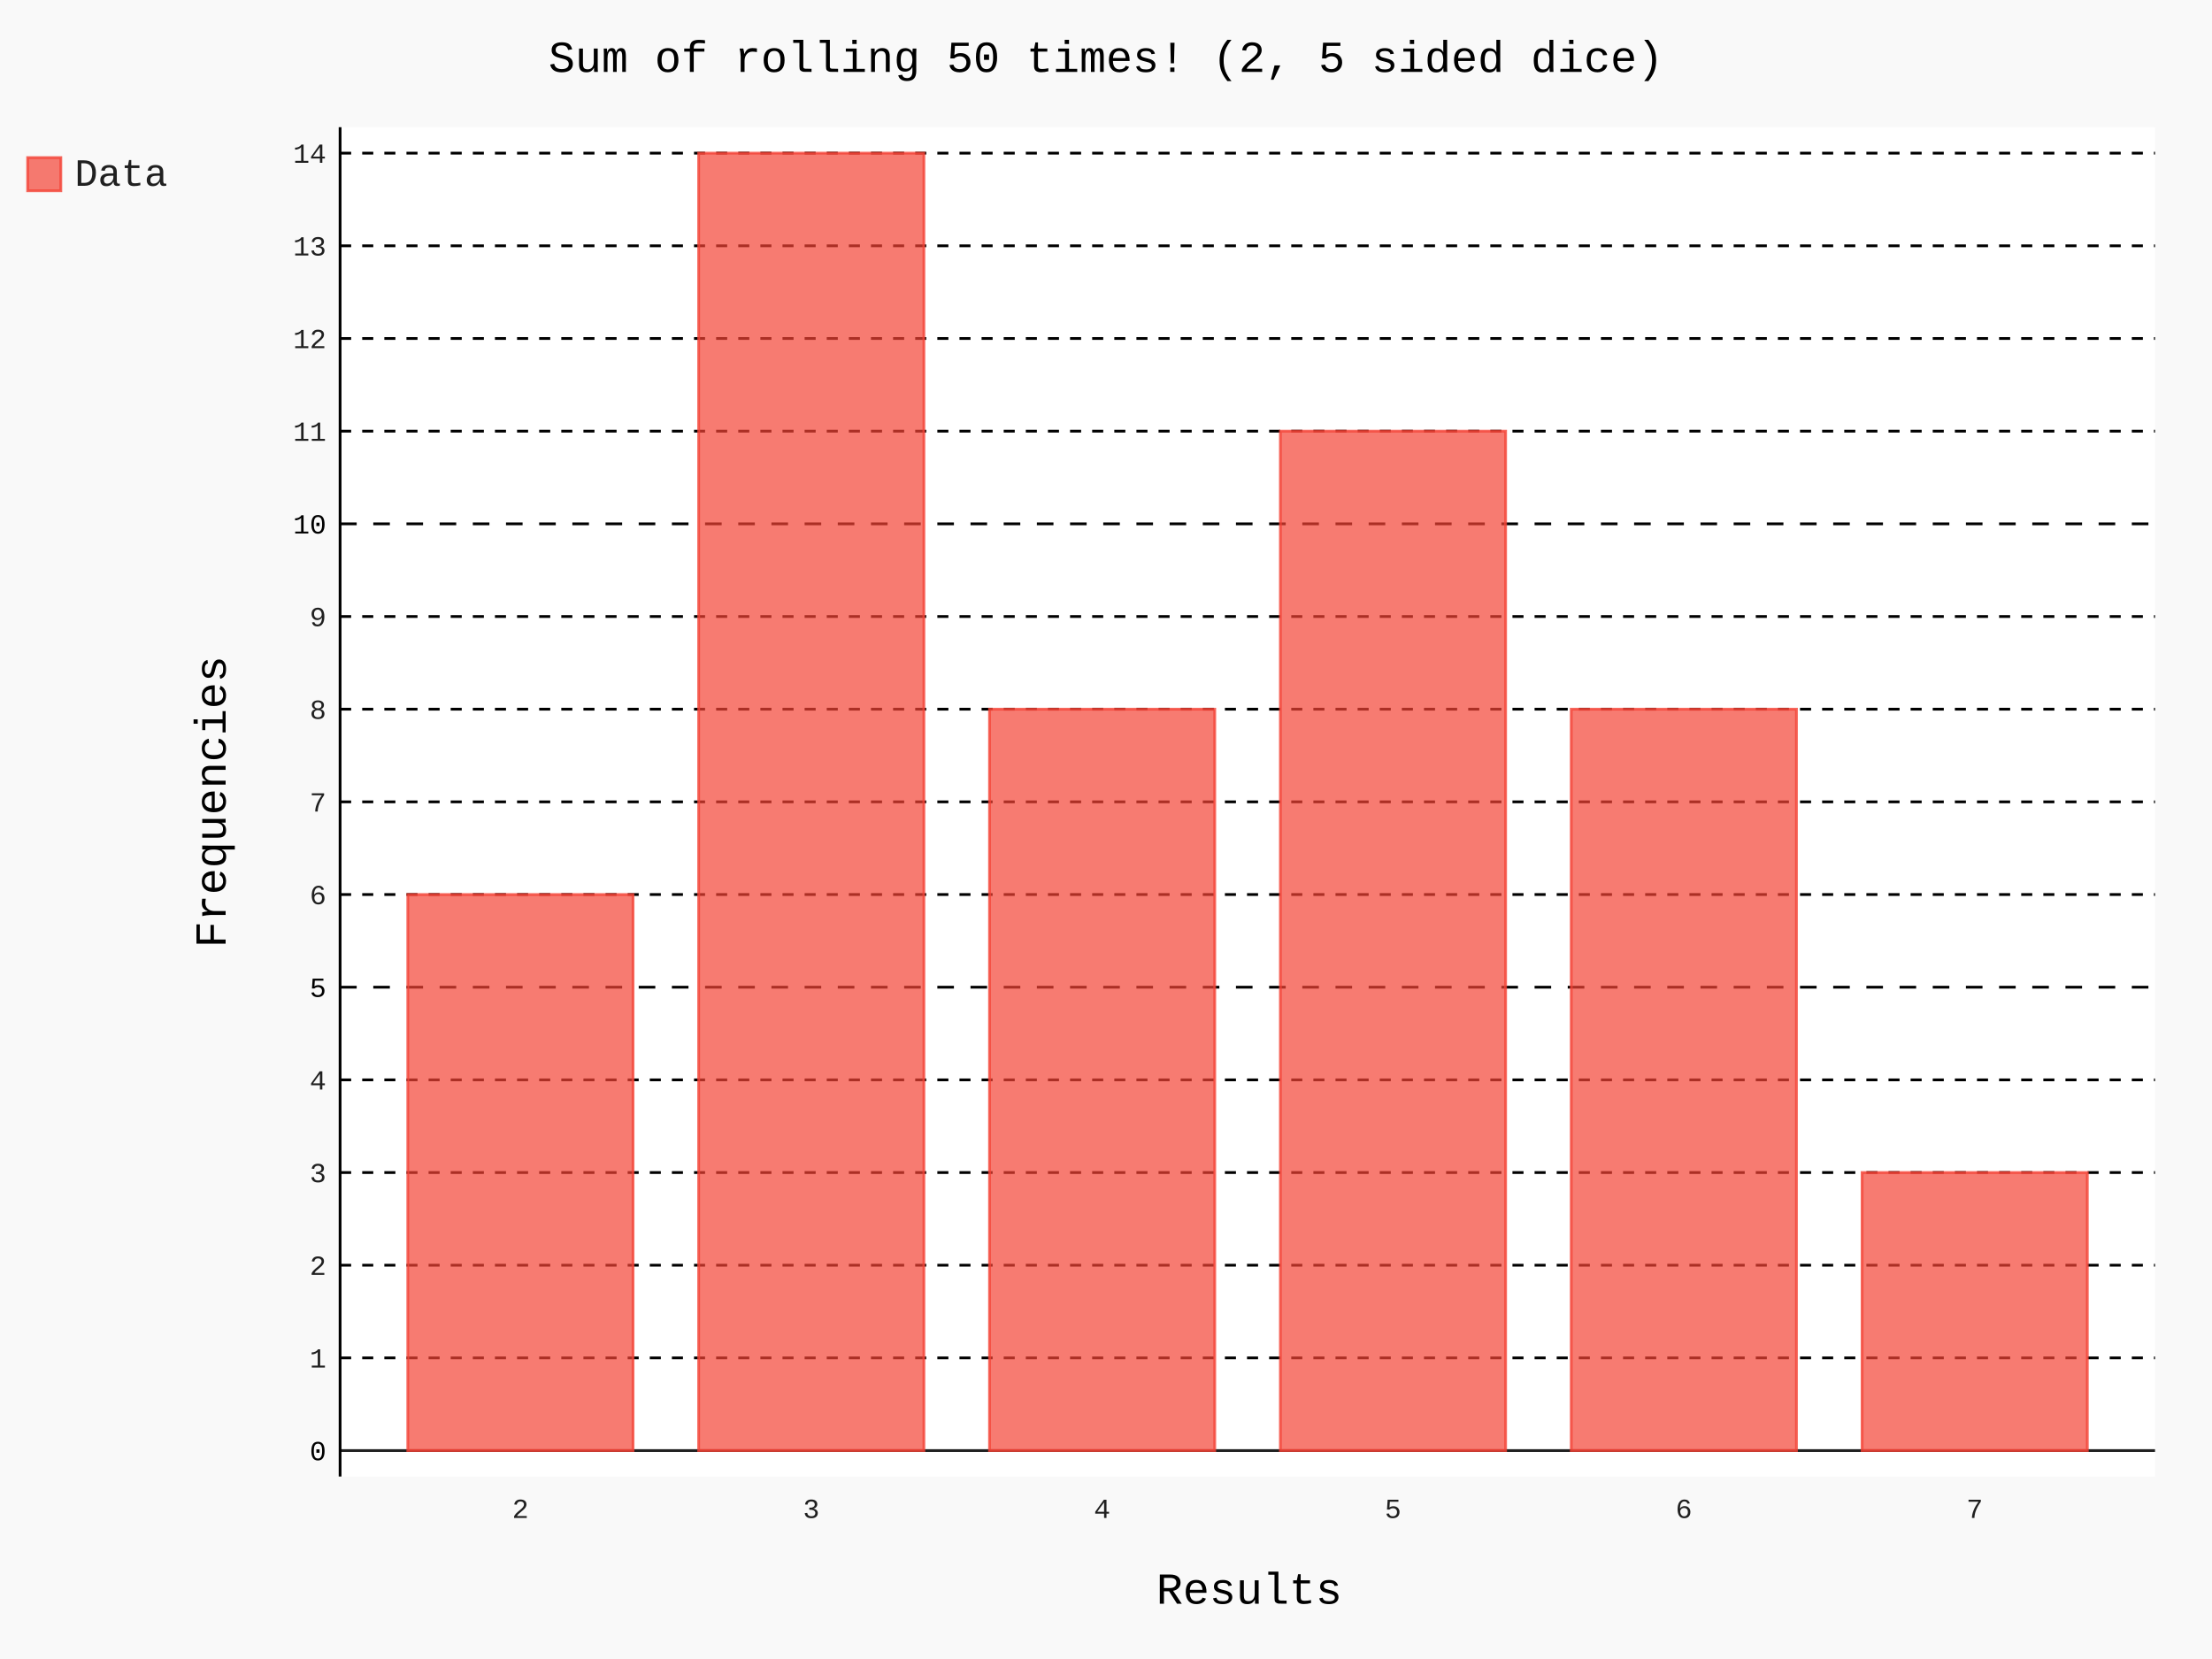
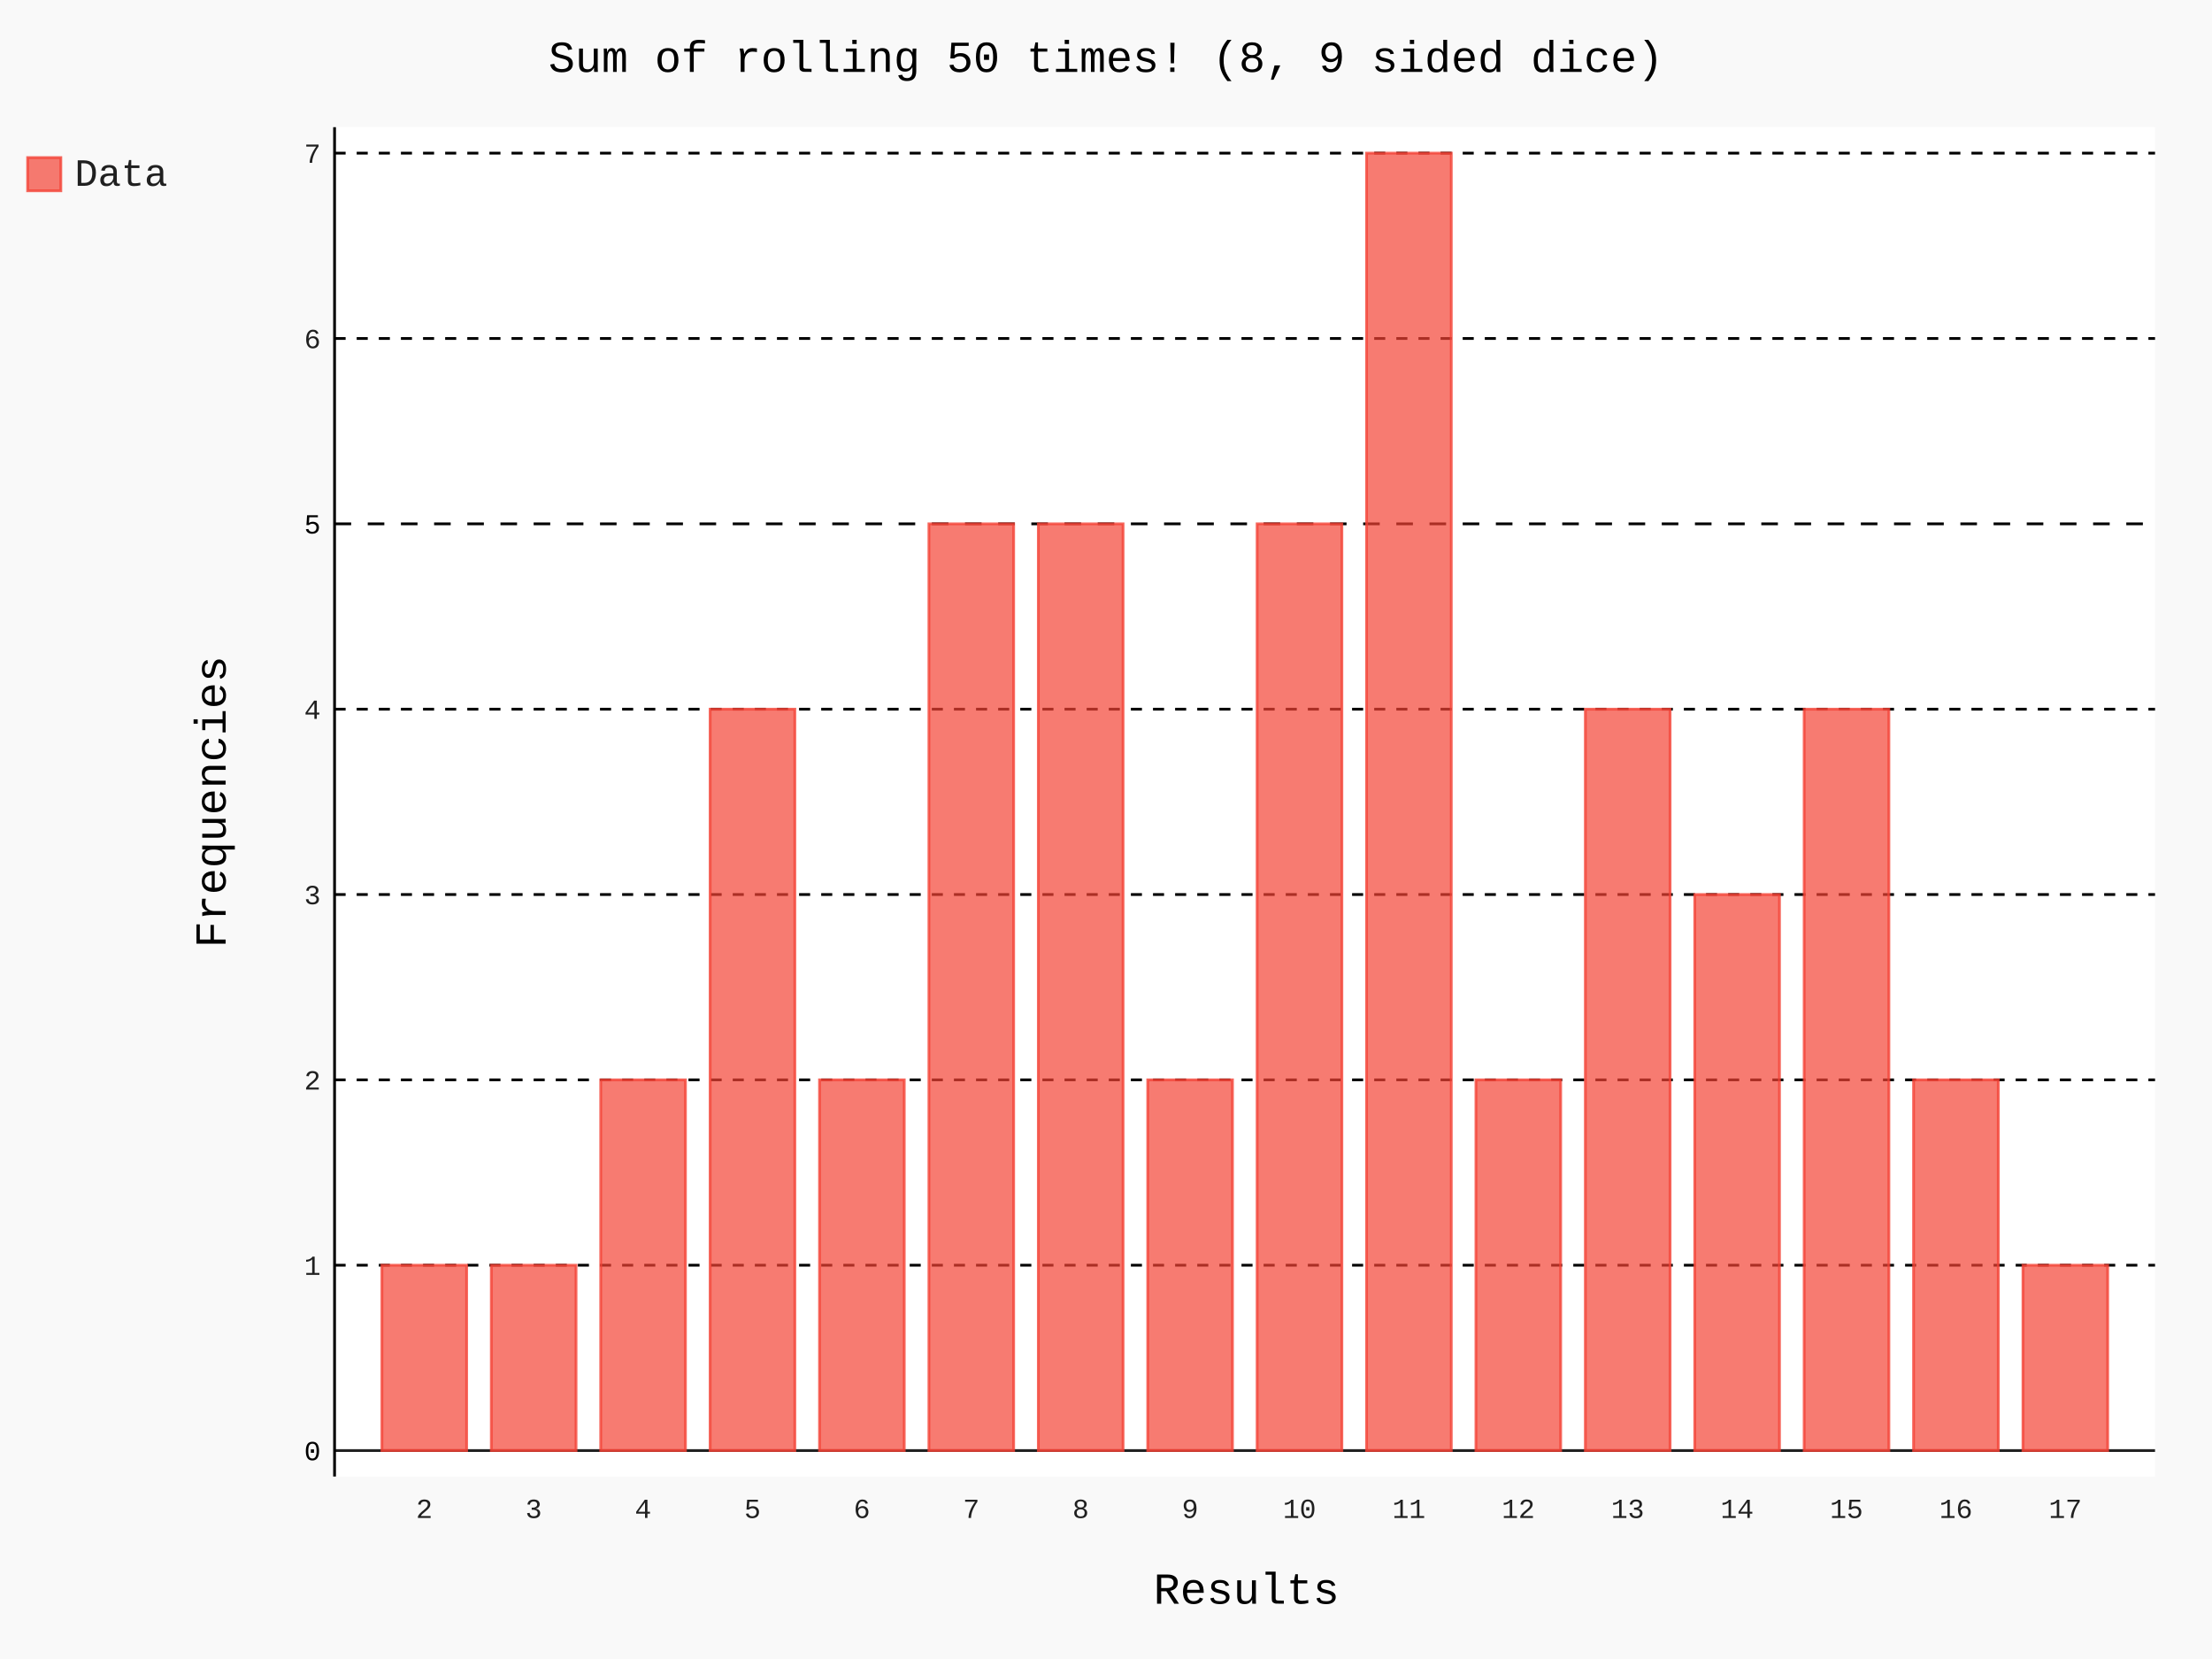
- <svg xmlns="http://www.w3.org/2000/svg" id="chart-21cd4f8c-819a-45cd-895e-6bb251c03181" class="pygal-chart" viewBox="0 0 800 600">
+ <svg xmlns="http://www.w3.org/2000/svg" id="chart-e523ccb4-c9c9-416a-a003-c2af0a52985e" class="pygal-chart" viewBox="0 0 800 600">
  <defs>
-     <style type="text/css">#chart-21cd4f8c-819a-45cd-895e-6bb251c03181{-webkit-user-select:none;-webkit-font-smoothing:antialiased;font-family:Consolas,"Liberation Mono",Menlo,Courier,monospace}#chart-21cd4f8c-819a-45cd-895e-6bb251c03181 .title{font-family:Consolas,"Liberation Mono",Menlo,Courier,monospace;font-size:16px}#chart-21cd4f8c-819a-45cd-895e-6bb251c03181 .legends .legend text{font-family:Consolas,"Liberation Mono",Menlo,Courier,monospace;font-size:14px}#chart-21cd4f8c-819a-45cd-895e-6bb251c03181 .axis text{font-family:Consolas,"Liberation Mono",Menlo,Courier,monospace;font-size:10px}#chart-21cd4f8c-819a-45cd-895e-6bb251c03181 .axis text.major{font-family:Consolas,"Liberation Mono",Menlo,Courier,monospace;font-size:10px}#chart-21cd4f8c-819a-45cd-895e-6bb251c03181 .text-overlay text.value{font-family:Consolas,"Liberation Mono",Menlo,Courier,monospace;font-size:16px}#chart-21cd4f8c-819a-45cd-895e-6bb251c03181 .text-overlay text.label{font-family:Consolas,"Liberation Mono",Menlo,Courier,monospace;font-size:10px}#chart-21cd4f8c-819a-45cd-895e-6bb251c03181 .tooltip{font-family:Consolas,"Liberation Mono",Menlo,Courier,monospace;font-size:14px}#chart-21cd4f8c-819a-45cd-895e-6bb251c03181 text.no_data{font-family:Consolas,"Liberation Mono",Menlo,Courier,monospace;font-size:64px}
- #chart-21cd4f8c-819a-45cd-895e-6bb251c03181{background-color:rgba(249,249,249,1)}#chart-21cd4f8c-819a-45cd-895e-6bb251c03181 path,#chart-21cd4f8c-819a-45cd-895e-6bb251c03181 line,#chart-21cd4f8c-819a-45cd-895e-6bb251c03181 rect,#chart-21cd4f8c-819a-45cd-895e-6bb251c03181 circle{-webkit-transition:150ms;-moz-transition:150ms;transition:150ms}#chart-21cd4f8c-819a-45cd-895e-6bb251c03181 .graph &gt; .background{fill:rgba(249,249,249,1)}#chart-21cd4f8c-819a-45cd-895e-6bb251c03181 .plot &gt; .background{fill:rgba(255,255,255,1)}#chart-21cd4f8c-819a-45cd-895e-6bb251c03181 .graph{fill:rgba(0,0,0,.87)}#chart-21cd4f8c-819a-45cd-895e-6bb251c03181 text.no_data{fill:rgba(0,0,0,1)}#chart-21cd4f8c-819a-45cd-895e-6bb251c03181 .title{fill:rgba(0,0,0,1)}#chart-21cd4f8c-819a-45cd-895e-6bb251c03181 .legends .legend text{fill:rgba(0,0,0,.87)}#chart-21cd4f8c-819a-45cd-895e-6bb251c03181 .legends .legend:hover text{fill:rgba(0,0,0,1)}#chart-21cd4f8c-819a-45cd-895e-6bb251c03181 .axis .line{stroke:rgba(0,0,0,1)}#chart-21cd4f8c-819a-45cd-895e-6bb251c03181 .axis .guide.line{stroke:rgba(0,0,0,.54)}#chart-21cd4f8c-819a-45cd-895e-6bb251c03181 .axis .major.line{stroke:rgba(0,0,0,.87)}#chart-21cd4f8c-819a-45cd-895e-6bb251c03181 .axis text.major{fill:rgba(0,0,0,1)}#chart-21cd4f8c-819a-45cd-895e-6bb251c03181 .axis.y .guides:hover .guide.line,#chart-21cd4f8c-819a-45cd-895e-6bb251c03181 .line-graph .axis.x .guides:hover .guide.line,#chart-21cd4f8c-819a-45cd-895e-6bb251c03181 .stackedline-graph .axis.x .guides:hover .guide.line,#chart-21cd4f8c-819a-45cd-895e-6bb251c03181 .xy-graph .axis.x .guides:hover .guide.line{stroke:rgba(0,0,0,1)}#chart-21cd4f8c-819a-45cd-895e-6bb251c03181 .axis .guides:hover text{fill:rgba(0,0,0,1)}#chart-21cd4f8c-819a-45cd-895e-6bb251c03181 .reactive{fill-opacity:.7;stroke-opacity:.8;stroke-width:1}#chart-21cd4f8c-819a-45cd-895e-6bb251c03181 .ci{stroke:rgba(0,0,0,.87)}#chart-21cd4f8c-819a-45cd-895e-6bb251c03181 .reactive.active,#chart-21cd4f8c-819a-45cd-895e-6bb251c03181 .active .reactive{fill-opacity:.8;stroke-opacity:.9;stroke-width:4}#chart-21cd4f8c-819a-45cd-895e-6bb251c03181 .ci .reactive.active{stroke-width:1.5}#chart-21cd4f8c-819a-45cd-895e-6bb251c03181 .series text{fill:rgba(0,0,0,1)}#chart-21cd4f8c-819a-45cd-895e-6bb251c03181 .tooltip rect{fill:rgba(255,255,255,1);stroke:rgba(0,0,0,1);-webkit-transition:opacity 150ms;-moz-transition:opacity 150ms;transition:opacity 150ms}#chart-21cd4f8c-819a-45cd-895e-6bb251c03181 .tooltip .label{fill:rgba(0,0,0,.87)}#chart-21cd4f8c-819a-45cd-895e-6bb251c03181 .tooltip .label{fill:rgba(0,0,0,.87)}#chart-21cd4f8c-819a-45cd-895e-6bb251c03181 .tooltip .legend{font-size:.8em;fill:rgba(0,0,0,.54)}#chart-21cd4f8c-819a-45cd-895e-6bb251c03181 .tooltip .x_label{font-size:.6em;fill:rgba(0,0,0,1)}#chart-21cd4f8c-819a-45cd-895e-6bb251c03181 .tooltip .xlink{font-size:.5em;text-decoration:underline}#chart-21cd4f8c-819a-45cd-895e-6bb251c03181 .tooltip .value{font-size:1.5em}#chart-21cd4f8c-819a-45cd-895e-6bb251c03181 .bound{font-size:.5em}#chart-21cd4f8c-819a-45cd-895e-6bb251c03181 .max-value{font-size:.75em;fill:rgba(0,0,0,.54)}#chart-21cd4f8c-819a-45cd-895e-6bb251c03181 .map-element{fill:rgba(255,255,255,1);stroke:rgba(0,0,0,.54) !important}#chart-21cd4f8c-819a-45cd-895e-6bb251c03181 .map-element .reactive{fill-opacity:inherit;stroke-opacity:inherit}#chart-21cd4f8c-819a-45cd-895e-6bb251c03181 .color-0,#chart-21cd4f8c-819a-45cd-895e-6bb251c03181 .color-0 a:visited{stroke:#F44336;fill:#F44336}#chart-21cd4f8c-819a-45cd-895e-6bb251c03181 .text-overlay .color-0 text{fill:black}
- #chart-21cd4f8c-819a-45cd-895e-6bb251c03181 text.no_data{text-anchor:middle}#chart-21cd4f8c-819a-45cd-895e-6bb251c03181 .guide.line{fill:none}#chart-21cd4f8c-819a-45cd-895e-6bb251c03181 .centered{text-anchor:middle}#chart-21cd4f8c-819a-45cd-895e-6bb251c03181 .title{text-anchor:middle}#chart-21cd4f8c-819a-45cd-895e-6bb251c03181 .legends .legend text{fill-opacity:1}#chart-21cd4f8c-819a-45cd-895e-6bb251c03181 .axis.x text{text-anchor:middle}#chart-21cd4f8c-819a-45cd-895e-6bb251c03181 .axis.x:not(.web) text[transform]{text-anchor:start}#chart-21cd4f8c-819a-45cd-895e-6bb251c03181 .axis.x:not(.web) text[transform].backwards{text-anchor:end}#chart-21cd4f8c-819a-45cd-895e-6bb251c03181 .axis.y text{text-anchor:end}#chart-21cd4f8c-819a-45cd-895e-6bb251c03181 .axis.y text[transform].backwards{text-anchor:start}#chart-21cd4f8c-819a-45cd-895e-6bb251c03181 .axis.y2 text{text-anchor:start}#chart-21cd4f8c-819a-45cd-895e-6bb251c03181 .axis.y2 text[transform].backwards{text-anchor:end}#chart-21cd4f8c-819a-45cd-895e-6bb251c03181 .axis .guide.line{stroke-dasharray:4,4;stroke:black}#chart-21cd4f8c-819a-45cd-895e-6bb251c03181 .axis .major.guide.line{stroke-dasharray:6,6;stroke:black}#chart-21cd4f8c-819a-45cd-895e-6bb251c03181 .horizontal .axis.y .guide.line,#chart-21cd4f8c-819a-45cd-895e-6bb251c03181 .horizontal .axis.y2 .guide.line,#chart-21cd4f8c-819a-45cd-895e-6bb251c03181 .vertical .axis.x .guide.line{opacity:0}#chart-21cd4f8c-819a-45cd-895e-6bb251c03181 .horizontal .axis.always_show .guide.line,#chart-21cd4f8c-819a-45cd-895e-6bb251c03181 .vertical .axis.always_show .guide.line{opacity:1 !important}#chart-21cd4f8c-819a-45cd-895e-6bb251c03181 .axis.y .guides:hover .guide.line,#chart-21cd4f8c-819a-45cd-895e-6bb251c03181 .axis.y2 .guides:hover .guide.line,#chart-21cd4f8c-819a-45cd-895e-6bb251c03181 .axis.x .guides:hover .guide.line{opacity:1}#chart-21cd4f8c-819a-45cd-895e-6bb251c03181 .axis .guides:hover text{opacity:1}#chart-21cd4f8c-819a-45cd-895e-6bb251c03181 .nofill{fill:none}#chart-21cd4f8c-819a-45cd-895e-6bb251c03181 .subtle-fill{fill-opacity:.2}#chart-21cd4f8c-819a-45cd-895e-6bb251c03181 .dot{stroke-width:1px;fill-opacity:1;stroke-opacity:1}#chart-21cd4f8c-819a-45cd-895e-6bb251c03181 .dot.active{stroke-width:5px}#chart-21cd4f8c-819a-45cd-895e-6bb251c03181 .dot.negative{fill:transparent}#chart-21cd4f8c-819a-45cd-895e-6bb251c03181 text,#chart-21cd4f8c-819a-45cd-895e-6bb251c03181 tspan{stroke:none !important}#chart-21cd4f8c-819a-45cd-895e-6bb251c03181 .series text.active{opacity:1}#chart-21cd4f8c-819a-45cd-895e-6bb251c03181 .tooltip rect{fill-opacity:.95;stroke-width:.5}#chart-21cd4f8c-819a-45cd-895e-6bb251c03181 .tooltip text{fill-opacity:1}#chart-21cd4f8c-819a-45cd-895e-6bb251c03181 .showable{visibility:hidden}#chart-21cd4f8c-819a-45cd-895e-6bb251c03181 .showable.shown{visibility:visible}#chart-21cd4f8c-819a-45cd-895e-6bb251c03181 .gauge-background{fill:rgba(229,229,229,1);stroke:none}#chart-21cd4f8c-819a-45cd-895e-6bb251c03181 .bg-lines{stroke:rgba(249,249,249,1);stroke-width:2px}</style>
+     <style type="text/css">#chart-e523ccb4-c9c9-416a-a003-c2af0a52985e{-webkit-user-select:none;-webkit-font-smoothing:antialiased;font-family:Consolas,"Liberation Mono",Menlo,Courier,monospace}#chart-e523ccb4-c9c9-416a-a003-c2af0a52985e .title{font-family:Consolas,"Liberation Mono",Menlo,Courier,monospace;font-size:16px}#chart-e523ccb4-c9c9-416a-a003-c2af0a52985e .legends .legend text{font-family:Consolas,"Liberation Mono",Menlo,Courier,monospace;font-size:14px}#chart-e523ccb4-c9c9-416a-a003-c2af0a52985e .axis text{font-family:Consolas,"Liberation Mono",Menlo,Courier,monospace;font-size:10px}#chart-e523ccb4-c9c9-416a-a003-c2af0a52985e .axis text.major{font-family:Consolas,"Liberation Mono",Menlo,Courier,monospace;font-size:10px}#chart-e523ccb4-c9c9-416a-a003-c2af0a52985e .text-overlay text.value{font-family:Consolas,"Liberation Mono",Menlo,Courier,monospace;font-size:16px}#chart-e523ccb4-c9c9-416a-a003-c2af0a52985e .text-overlay text.label{font-family:Consolas,"Liberation Mono",Menlo,Courier,monospace;font-size:10px}#chart-e523ccb4-c9c9-416a-a003-c2af0a52985e .tooltip{font-family:Consolas,"Liberation Mono",Menlo,Courier,monospace;font-size:14px}#chart-e523ccb4-c9c9-416a-a003-c2af0a52985e text.no_data{font-family:Consolas,"Liberation Mono",Menlo,Courier,monospace;font-size:64px}
+ #chart-e523ccb4-c9c9-416a-a003-c2af0a52985e{background-color:rgba(249,249,249,1)}#chart-e523ccb4-c9c9-416a-a003-c2af0a52985e path,#chart-e523ccb4-c9c9-416a-a003-c2af0a52985e line,#chart-e523ccb4-c9c9-416a-a003-c2af0a52985e rect,#chart-e523ccb4-c9c9-416a-a003-c2af0a52985e circle{-webkit-transition:150ms;-moz-transition:150ms;transition:150ms}#chart-e523ccb4-c9c9-416a-a003-c2af0a52985e .graph &gt; .background{fill:rgba(249,249,249,1)}#chart-e523ccb4-c9c9-416a-a003-c2af0a52985e .plot &gt; .background{fill:rgba(255,255,255,1)}#chart-e523ccb4-c9c9-416a-a003-c2af0a52985e .graph{fill:rgba(0,0,0,.87)}#chart-e523ccb4-c9c9-416a-a003-c2af0a52985e text.no_data{fill:rgba(0,0,0,1)}#chart-e523ccb4-c9c9-416a-a003-c2af0a52985e .title{fill:rgba(0,0,0,1)}#chart-e523ccb4-c9c9-416a-a003-c2af0a52985e .legends .legend text{fill:rgba(0,0,0,.87)}#chart-e523ccb4-c9c9-416a-a003-c2af0a52985e .legends .legend:hover text{fill:rgba(0,0,0,1)}#chart-e523ccb4-c9c9-416a-a003-c2af0a52985e .axis .line{stroke:rgba(0,0,0,1)}#chart-e523ccb4-c9c9-416a-a003-c2af0a52985e .axis .guide.line{stroke:rgba(0,0,0,.54)}#chart-e523ccb4-c9c9-416a-a003-c2af0a52985e .axis .major.line{stroke:rgba(0,0,0,.87)}#chart-e523ccb4-c9c9-416a-a003-c2af0a52985e .axis text.major{fill:rgba(0,0,0,1)}#chart-e523ccb4-c9c9-416a-a003-c2af0a52985e .axis.y .guides:hover .guide.line,#chart-e523ccb4-c9c9-416a-a003-c2af0a52985e .line-graph .axis.x .guides:hover .guide.line,#chart-e523ccb4-c9c9-416a-a003-c2af0a52985e .stackedline-graph .axis.x .guides:hover .guide.line,#chart-e523ccb4-c9c9-416a-a003-c2af0a52985e .xy-graph .axis.x .guides:hover .guide.line{stroke:rgba(0,0,0,1)}#chart-e523ccb4-c9c9-416a-a003-c2af0a52985e .axis .guides:hover text{fill:rgba(0,0,0,1)}#chart-e523ccb4-c9c9-416a-a003-c2af0a52985e .reactive{fill-opacity:.7;stroke-opacity:.8;stroke-width:1}#chart-e523ccb4-c9c9-416a-a003-c2af0a52985e .ci{stroke:rgba(0,0,0,.87)}#chart-e523ccb4-c9c9-416a-a003-c2af0a52985e .reactive.active,#chart-e523ccb4-c9c9-416a-a003-c2af0a52985e .active .reactive{fill-opacity:.8;stroke-opacity:.9;stroke-width:4}#chart-e523ccb4-c9c9-416a-a003-c2af0a52985e .ci .reactive.active{stroke-width:1.5}#chart-e523ccb4-c9c9-416a-a003-c2af0a52985e .series text{fill:rgba(0,0,0,1)}#chart-e523ccb4-c9c9-416a-a003-c2af0a52985e .tooltip rect{fill:rgba(255,255,255,1);stroke:rgba(0,0,0,1);-webkit-transition:opacity 150ms;-moz-transition:opacity 150ms;transition:opacity 150ms}#chart-e523ccb4-c9c9-416a-a003-c2af0a52985e .tooltip .label{fill:rgba(0,0,0,.87)}#chart-e523ccb4-c9c9-416a-a003-c2af0a52985e .tooltip .label{fill:rgba(0,0,0,.87)}#chart-e523ccb4-c9c9-416a-a003-c2af0a52985e .tooltip .legend{font-size:.8em;fill:rgba(0,0,0,.54)}#chart-e523ccb4-c9c9-416a-a003-c2af0a52985e .tooltip .x_label{font-size:.6em;fill:rgba(0,0,0,1)}#chart-e523ccb4-c9c9-416a-a003-c2af0a52985e .tooltip .xlink{font-size:.5em;text-decoration:underline}#chart-e523ccb4-c9c9-416a-a003-c2af0a52985e .tooltip .value{font-size:1.5em}#chart-e523ccb4-c9c9-416a-a003-c2af0a52985e .bound{font-size:.5em}#chart-e523ccb4-c9c9-416a-a003-c2af0a52985e .max-value{font-size:.75em;fill:rgba(0,0,0,.54)}#chart-e523ccb4-c9c9-416a-a003-c2af0a52985e .map-element{fill:rgba(255,255,255,1);stroke:rgba(0,0,0,.54) !important}#chart-e523ccb4-c9c9-416a-a003-c2af0a52985e .map-element .reactive{fill-opacity:inherit;stroke-opacity:inherit}#chart-e523ccb4-c9c9-416a-a003-c2af0a52985e .color-0,#chart-e523ccb4-c9c9-416a-a003-c2af0a52985e .color-0 a:visited{stroke:#F44336;fill:#F44336}#chart-e523ccb4-c9c9-416a-a003-c2af0a52985e .text-overlay .color-0 text{fill:black}
+ #chart-e523ccb4-c9c9-416a-a003-c2af0a52985e text.no_data{text-anchor:middle}#chart-e523ccb4-c9c9-416a-a003-c2af0a52985e .guide.line{fill:none}#chart-e523ccb4-c9c9-416a-a003-c2af0a52985e .centered{text-anchor:middle}#chart-e523ccb4-c9c9-416a-a003-c2af0a52985e .title{text-anchor:middle}#chart-e523ccb4-c9c9-416a-a003-c2af0a52985e .legends .legend text{fill-opacity:1}#chart-e523ccb4-c9c9-416a-a003-c2af0a52985e .axis.x text{text-anchor:middle}#chart-e523ccb4-c9c9-416a-a003-c2af0a52985e .axis.x:not(.web) text[transform]{text-anchor:start}#chart-e523ccb4-c9c9-416a-a003-c2af0a52985e .axis.x:not(.web) text[transform].backwards{text-anchor:end}#chart-e523ccb4-c9c9-416a-a003-c2af0a52985e .axis.y text{text-anchor:end}#chart-e523ccb4-c9c9-416a-a003-c2af0a52985e .axis.y text[transform].backwards{text-anchor:start}#chart-e523ccb4-c9c9-416a-a003-c2af0a52985e .axis.y2 text{text-anchor:start}#chart-e523ccb4-c9c9-416a-a003-c2af0a52985e .axis.y2 text[transform].backwards{text-anchor:end}#chart-e523ccb4-c9c9-416a-a003-c2af0a52985e .axis .guide.line{stroke-dasharray:4,4;stroke:black}#chart-e523ccb4-c9c9-416a-a003-c2af0a52985e .axis .major.guide.line{stroke-dasharray:6,6;stroke:black}#chart-e523ccb4-c9c9-416a-a003-c2af0a52985e .horizontal .axis.y .guide.line,#chart-e523ccb4-c9c9-416a-a003-c2af0a52985e .horizontal .axis.y2 .guide.line,#chart-e523ccb4-c9c9-416a-a003-c2af0a52985e .vertical .axis.x .guide.line{opacity:0}#chart-e523ccb4-c9c9-416a-a003-c2af0a52985e .horizontal .axis.always_show .guide.line,#chart-e523ccb4-c9c9-416a-a003-c2af0a52985e .vertical .axis.always_show .guide.line{opacity:1 !important}#chart-e523ccb4-c9c9-416a-a003-c2af0a52985e .axis.y .guides:hover .guide.line,#chart-e523ccb4-c9c9-416a-a003-c2af0a52985e .axis.y2 .guides:hover .guide.line,#chart-e523ccb4-c9c9-416a-a003-c2af0a52985e .axis.x .guides:hover .guide.line{opacity:1}#chart-e523ccb4-c9c9-416a-a003-c2af0a52985e .axis .guides:hover text{opacity:1}#chart-e523ccb4-c9c9-416a-a003-c2af0a52985e .nofill{fill:none}#chart-e523ccb4-c9c9-416a-a003-c2af0a52985e .subtle-fill{fill-opacity:.2}#chart-e523ccb4-c9c9-416a-a003-c2af0a52985e .dot{stroke-width:1px;fill-opacity:1;stroke-opacity:1}#chart-e523ccb4-c9c9-416a-a003-c2af0a52985e .dot.active{stroke-width:5px}#chart-e523ccb4-c9c9-416a-a003-c2af0a52985e .dot.negative{fill:transparent}#chart-e523ccb4-c9c9-416a-a003-c2af0a52985e text,#chart-e523ccb4-c9c9-416a-a003-c2af0a52985e tspan{stroke:none !important}#chart-e523ccb4-c9c9-416a-a003-c2af0a52985e .series text.active{opacity:1}#chart-e523ccb4-c9c9-416a-a003-c2af0a52985e .tooltip rect{fill-opacity:.95;stroke-width:.5}#chart-e523ccb4-c9c9-416a-a003-c2af0a52985e .tooltip text{fill-opacity:1}#chart-e523ccb4-c9c9-416a-a003-c2af0a52985e .showable{visibility:hidden}#chart-e523ccb4-c9c9-416a-a003-c2af0a52985e .showable.shown{visibility:visible}#chart-e523ccb4-c9c9-416a-a003-c2af0a52985e .gauge-background{fill:rgba(229,229,229,1);stroke:none}#chart-e523ccb4-c9c9-416a-a003-c2af0a52985e .bg-lines{stroke:rgba(249,249,249,1);stroke-width:2px}</style>
  </defs>
  <g class="graph bar-graph vertical">
    <rect x="0" y="0" width="800" height="600" class="background" />
-     <g transform="translate(123, 46)" class="plot">
-       <rect x="0" y="0" width="656.4" height="488" class="background" />
+     <g transform="translate(121, 46)" class="plot">
+       <rect x="0" y="0" width="658.4" height="488" class="background" />
      <g class="axis y always_show">
        <g class="guides">
-           <path d="M0 478.615 h656.4" class="axis major line" />
+           <path d="M0 478.615 h658.4" class="axis major line" />
          <text x="-5" y="482.115" class="major">0</text>
        </g>
        <g class="guides">
-           <path d="M0 445.099 h656.4" class="guide line" />
-           <text x="-5" y="448.599" class="">1</text>
+           <path d="M0 411.582 h658.4" class="guide line" />
+           <text x="-5" y="415.082" class="">1</text>
        </g>
        <g class="guides">
-           <path d="M0 411.582 h656.4" class="guide line" />
-           <text x="-5" y="415.082" class="">2</text>
+           <path d="M0 344.549 h658.4" class="guide line" />
+           <text x="-5" y="348.049" class="">2</text>
        </g>
        <g class="guides">
-           <path d="M0 378.066 h656.4" class="guide line" />
-           <text x="-5" y="381.566" class="">3</text>
+           <path d="M0 277.516 h658.4" class="guide line" />
+           <text x="-5" y="281.016" class="">3</text>
        </g>
        <g class="guides">
-           <path d="M0 344.549 h656.4" class="guide line" />
-           <text x="-5" y="348.049" class="">4</text>
+           <path d="M0 210.484 h658.4" class="guide line" />
+           <text x="-5" y="213.984" class="">4</text>
        </g>
        <g class="guides">
-           <path d="M0 311.033 h656.4" class="major guide line" />
-           <text x="-5" y="314.533" class="major">5</text>
+           <path d="M0 143.451 h658.4" class="major guide line" />
+           <text x="-5" y="146.951" class="major">5</text>
        </g>
        <g class="guides">
-           <path d="M0 277.516 h656.4" class="guide line" />
-           <text x="-5" y="281.016" class="">6</text>
+           <path d="M0 76.418 h658.4" class="guide line" />
+           <text x="-5" y="79.918" class="">6</text>
        </g>
        <g class="guides">
-           <path d="M0 244 h656.4" class="guide line" />
-           <text x="-5" y="247.5" class="">7</text>
-         </g>
-         <g class="guides">
-           <path d="M0 210.484 h656.4" class="guide line" />
-           <text x="-5" y="213.984" class="">8</text>
-         </g>
-         <g class="guides">
-           <path d="M0 176.967 h656.4" class="guide line" />
-           <text x="-5" y="180.467" class="">9</text>
-         </g>
-         <g class="guides">
-           <path d="M0 143.451 h656.4" class="major guide line" />
-           <text x="-5" y="146.951" class="major">10</text>
-         </g>
-         <g class="guides">
-           <path d="M0 109.934 h656.4" class="guide line" />
-           <text x="-5" y="113.434" class="">11</text>
-         </g>
-         <g class="guides">
-           <path d="M0 76.418 h656.4" class="guide line" />
-           <text x="-5" y="79.918" class="">12</text>
-         </g>
-         <g class="guides">
-           <path d="M0 42.901 h656.4" class="guide line" />
-           <text x="-5" y="46.401" class="">13</text>
-         </g>
-         <g class="guides">
-           <path d="M0 9.385 h656.4" class="guide line" />
-           <text x="-5" y="12.885" class="">14</text>
+           <path d="M0 9.385 h658.4" class="guide line" />
+           <text x="-5" y="12.885" class="">7</text>
        </g>
      </g>
      <g class="axis x">
        <path d="M0 0 v488" class="line" />
        <g class="guides">
-           <path d="M65.219 0 v488" class="guide line" />
-           <text x="65.219" y="503.0" class="">2</text>
+           <path d="M32.445 0 v488" class="guide line" />
+           <text x="32.445" y="503.0" class="">2</text>
        </g>
        <g class="guides">
-           <path d="M170.412 0 v488" class="guide line" />
-           <text x="170.412" y="503.0" class="">3</text>
+           <path d="M72.013 0 v488" class="guide line" />
+           <text x="72.013" y="503.0" class="">3</text>
        </g>
        <g class="guides">
-           <path d="M275.604 0 v488" class="guide line" />
-           <text x="275.604" y="503.0" class="">4</text>
+           <path d="M111.58 0 v488" class="guide line" />
+           <text x="111.58" y="503.0" class="">4</text>
        </g>
        <g class="guides">
-           <path d="M380.796 0 v488" class="guide line" />
-           <text x="380.796" y="503.0" class="">5</text>
+           <path d="M151.147 0 v488" class="guide line" />
+           <text x="151.147" y="503.0" class="">5</text>
        </g>
        <g class="guides">
-           <path d="M485.988 0 v488" class="guide line" />
-           <text x="485.988" y="503.0" class="">6</text>
+           <path d="M190.714 0 v488" class="guide line" />
+           <text x="190.714" y="503.0" class="">6</text>
        </g>
        <g class="guides">
-           <path d="M591.181 0 v488" class="guide line" />
-           <text x="591.181" y="503.0" class="">7</text>
+           <path d="M230.282 0 v488" class="guide line" />
+           <text x="230.282" y="503.0" class="">7</text>
+         </g>
+         <g class="guides">
+           <path d="M269.849 0 v488" class="guide line" />
+           <text x="269.849" y="503.0" class="">8</text>
+         </g>
+         <g class="guides">
+           <path d="M309.416 0 v488" class="guide line" />
+           <text x="309.416" y="503.0" class="">9</text>
+         </g>
+         <g class="guides">
+           <path d="M348.984 0 v488" class="guide line" />
+           <text x="348.984" y="503.0" class="">10</text>
+         </g>
+         <g class="guides">
+           <path d="M388.551 0 v488" class="guide line" />
+           <text x="388.551" y="503.0" class="">11</text>
+         </g>
+         <g class="guides">
+           <path d="M428.118 0 v488" class="guide line" />
+           <text x="428.118" y="503.0" class="">12</text>
+         </g>
+         <g class="guides">
+           <path d="M467.686 0 v488" class="guide line" />
+           <text x="467.686" y="503.0" class="">13</text>
+         </g>
+         <g class="guides">
+           <path d="M507.253 0 v488" class="guide line" />
+           <text x="507.253" y="503.0" class="">14</text>
+         </g>
+         <g class="guides">
+           <path d="M546.82 0 v488" class="guide line" />
+           <text x="546.82" y="503.0" class="">15</text>
+         </g>
+         <g class="guides">
+           <path d="M586.388 0 v488" class="guide line" />
+           <text x="586.387" y="503.0" class="">16</text>
+         </g>
+         <g class="guides">
+           <path d="M625.955 0 v488" class="guide line" />
+           <text x="625.955" y="503.0" class="">17</text>
        </g>
      </g>
      <g class="series serie-0 color-0">
        <g class="bars">
          <g class="bar">
-             <rect x="24.489" y="277.516" rx="0" ry="0" width="81.461" height="201.099" class="rect reactive tooltip-trigger" />
+             <rect x="17.125" y="411.582" rx="0" ry="0" width="30.641" height="67.033" class="rect reactive tooltip-trigger" />
          </g>
          <g class="bar">
-             <rect x="129.681" y="9.385" rx="0" ry="0" width="81.461" height="469.231" class="rect reactive tooltip-trigger" />
+             <rect x="56.692" y="411.582" rx="0" ry="0" width="30.641" height="67.033" class="rect reactive tooltip-trigger" />
          </g>
          <g class="bar">
-             <rect x="234.873" y="210.484" rx="0" ry="0" width="81.461" height="268.132" class="rect reactive tooltip-trigger" />
+             <rect x="96.259" y="344.549" rx="0" ry="0" width="30.641" height="134.066" class="rect reactive tooltip-trigger" />
          </g>
          <g class="bar">
-             <rect x="340.066" y="109.934" rx="0" ry="0" width="81.461" height="368.681" class="rect reactive tooltip-trigger" />
+             <rect x="135.827" y="210.484" rx="0" ry="0" width="30.641" height="268.132" class="rect reactive tooltip-trigger" />
          </g>
          <g class="bar">
-             <rect x="445.258" y="210.484" rx="0" ry="0" width="81.461" height="268.132" class="rect reactive tooltip-trigger" />
+             <rect x="175.394" y="344.549" rx="0" ry="0" width="30.641" height="134.066" class="rect reactive tooltip-trigger" />
          </g>
          <g class="bar">
-             <rect x="550.45" y="378.066" rx="0" ry="0" width="81.461" height="100.549" class="rect reactive tooltip-trigger" />
+             <rect x="214.961" y="143.451" rx="0" ry="0" width="30.641" height="335.165" class="rect reactive tooltip-trigger" />
+           </g>
+           <g class="bar">
+             <rect x="254.529" y="143.451" rx="0" ry="0" width="30.641" height="335.165" class="rect reactive tooltip-trigger" />
+           </g>
+           <g class="bar">
+             <rect x="294.096" y="344.549" rx="0" ry="0" width="30.641" height="134.066" class="rect reactive tooltip-trigger" />
+           </g>
+           <g class="bar">
+             <rect x="333.663" y="143.451" rx="0" ry="0" width="30.641" height="335.165" class="rect reactive tooltip-trigger" />
+           </g>
+           <g class="bar">
+             <rect x="373.231" y="9.385" rx="0" ry="0" width="30.641" height="469.231" class="rect reactive tooltip-trigger" />
+           </g>
+           <g class="bar">
+             <rect x="412.798" y="344.549" rx="0" ry="0" width="30.641" height="134.066" class="rect reactive tooltip-trigger" />
+           </g>
+           <g class="bar">
+             <rect x="452.365" y="210.484" rx="0" ry="0" width="30.641" height="268.132" class="rect reactive tooltip-trigger" />
+           </g>
+           <g class="bar">
+             <rect x="491.932" y="277.516" rx="0" ry="0" width="30.641" height="201.099" class="rect reactive tooltip-trigger" />
+           </g>
+           <g class="bar">
+             <rect x="531.5" y="210.484" rx="0" ry="0" width="30.641" height="268.132" class="rect reactive tooltip-trigger" />
+           </g>
+           <g class="bar">
+             <rect x="571.067" y="344.549" rx="0" ry="0" width="30.641" height="134.066" class="rect reactive tooltip-trigger" />
+           </g>
+           <g class="bar">
+             <rect x="610.634" y="411.582" rx="0" ry="0" width="30.641" height="67.033" class="rect reactive tooltip-trigger" />
          </g>
        </g>
      </g>
    </g>
    <g class="titles">
-       <text x="400.0" y="26" class="title plot_title">Sum of rolling 50 times! (2, 5 sided dice)</text>
-       <text x="451.8" y="580" class="title">Results</text>
+       <text x="400.0" y="26" class="title plot_title">Sum of rolling 50 times! (8, 9 sided dice)</text>
+       <text x="450.8" y="580" class="title">Results</text>
      <text x="55.6" y="316.0" class="title" transform="rotate(-90 55.6 290)">Frequencies</text>
    </g>
-     <g transform="translate(123, 46)" class="plot overlay">
+     <g transform="translate(121, 46)" class="plot overlay">
      <g class="series serie-0 color-0" />
    </g>
-     <g transform="translate(123, 46)" class="plot text-overlay">
+     <g transform="translate(121, 46)" class="plot text-overlay">
      <g class="series serie-0 color-0" />
    </g>
-     <g transform="translate(123, 46)" class="plot tooltip-overlay">
+     <g transform="translate(121, 46)" class="plot tooltip-overlay">
      <g transform="translate(0 0)" style="opacity: 0" class="tooltip">
        <rect rx="0" ry="0" width="0" height="0" class="tooltip-box" />
        <g class="text" />
      </g>
    </g>
    <g transform="translate(10, 56)" class="legends">
      <g id="activate-serie-0" class="legend reactive activate-serie">
        <rect x="0.0" y="1.0" width="12" height="12" class="color-0 reactive" />
        <text x="17.0" y="11.2">Data</text>
      </g>
    </g>
    <g transform="translate(790, 56)" class="legends" />
  </g>
</svg>
